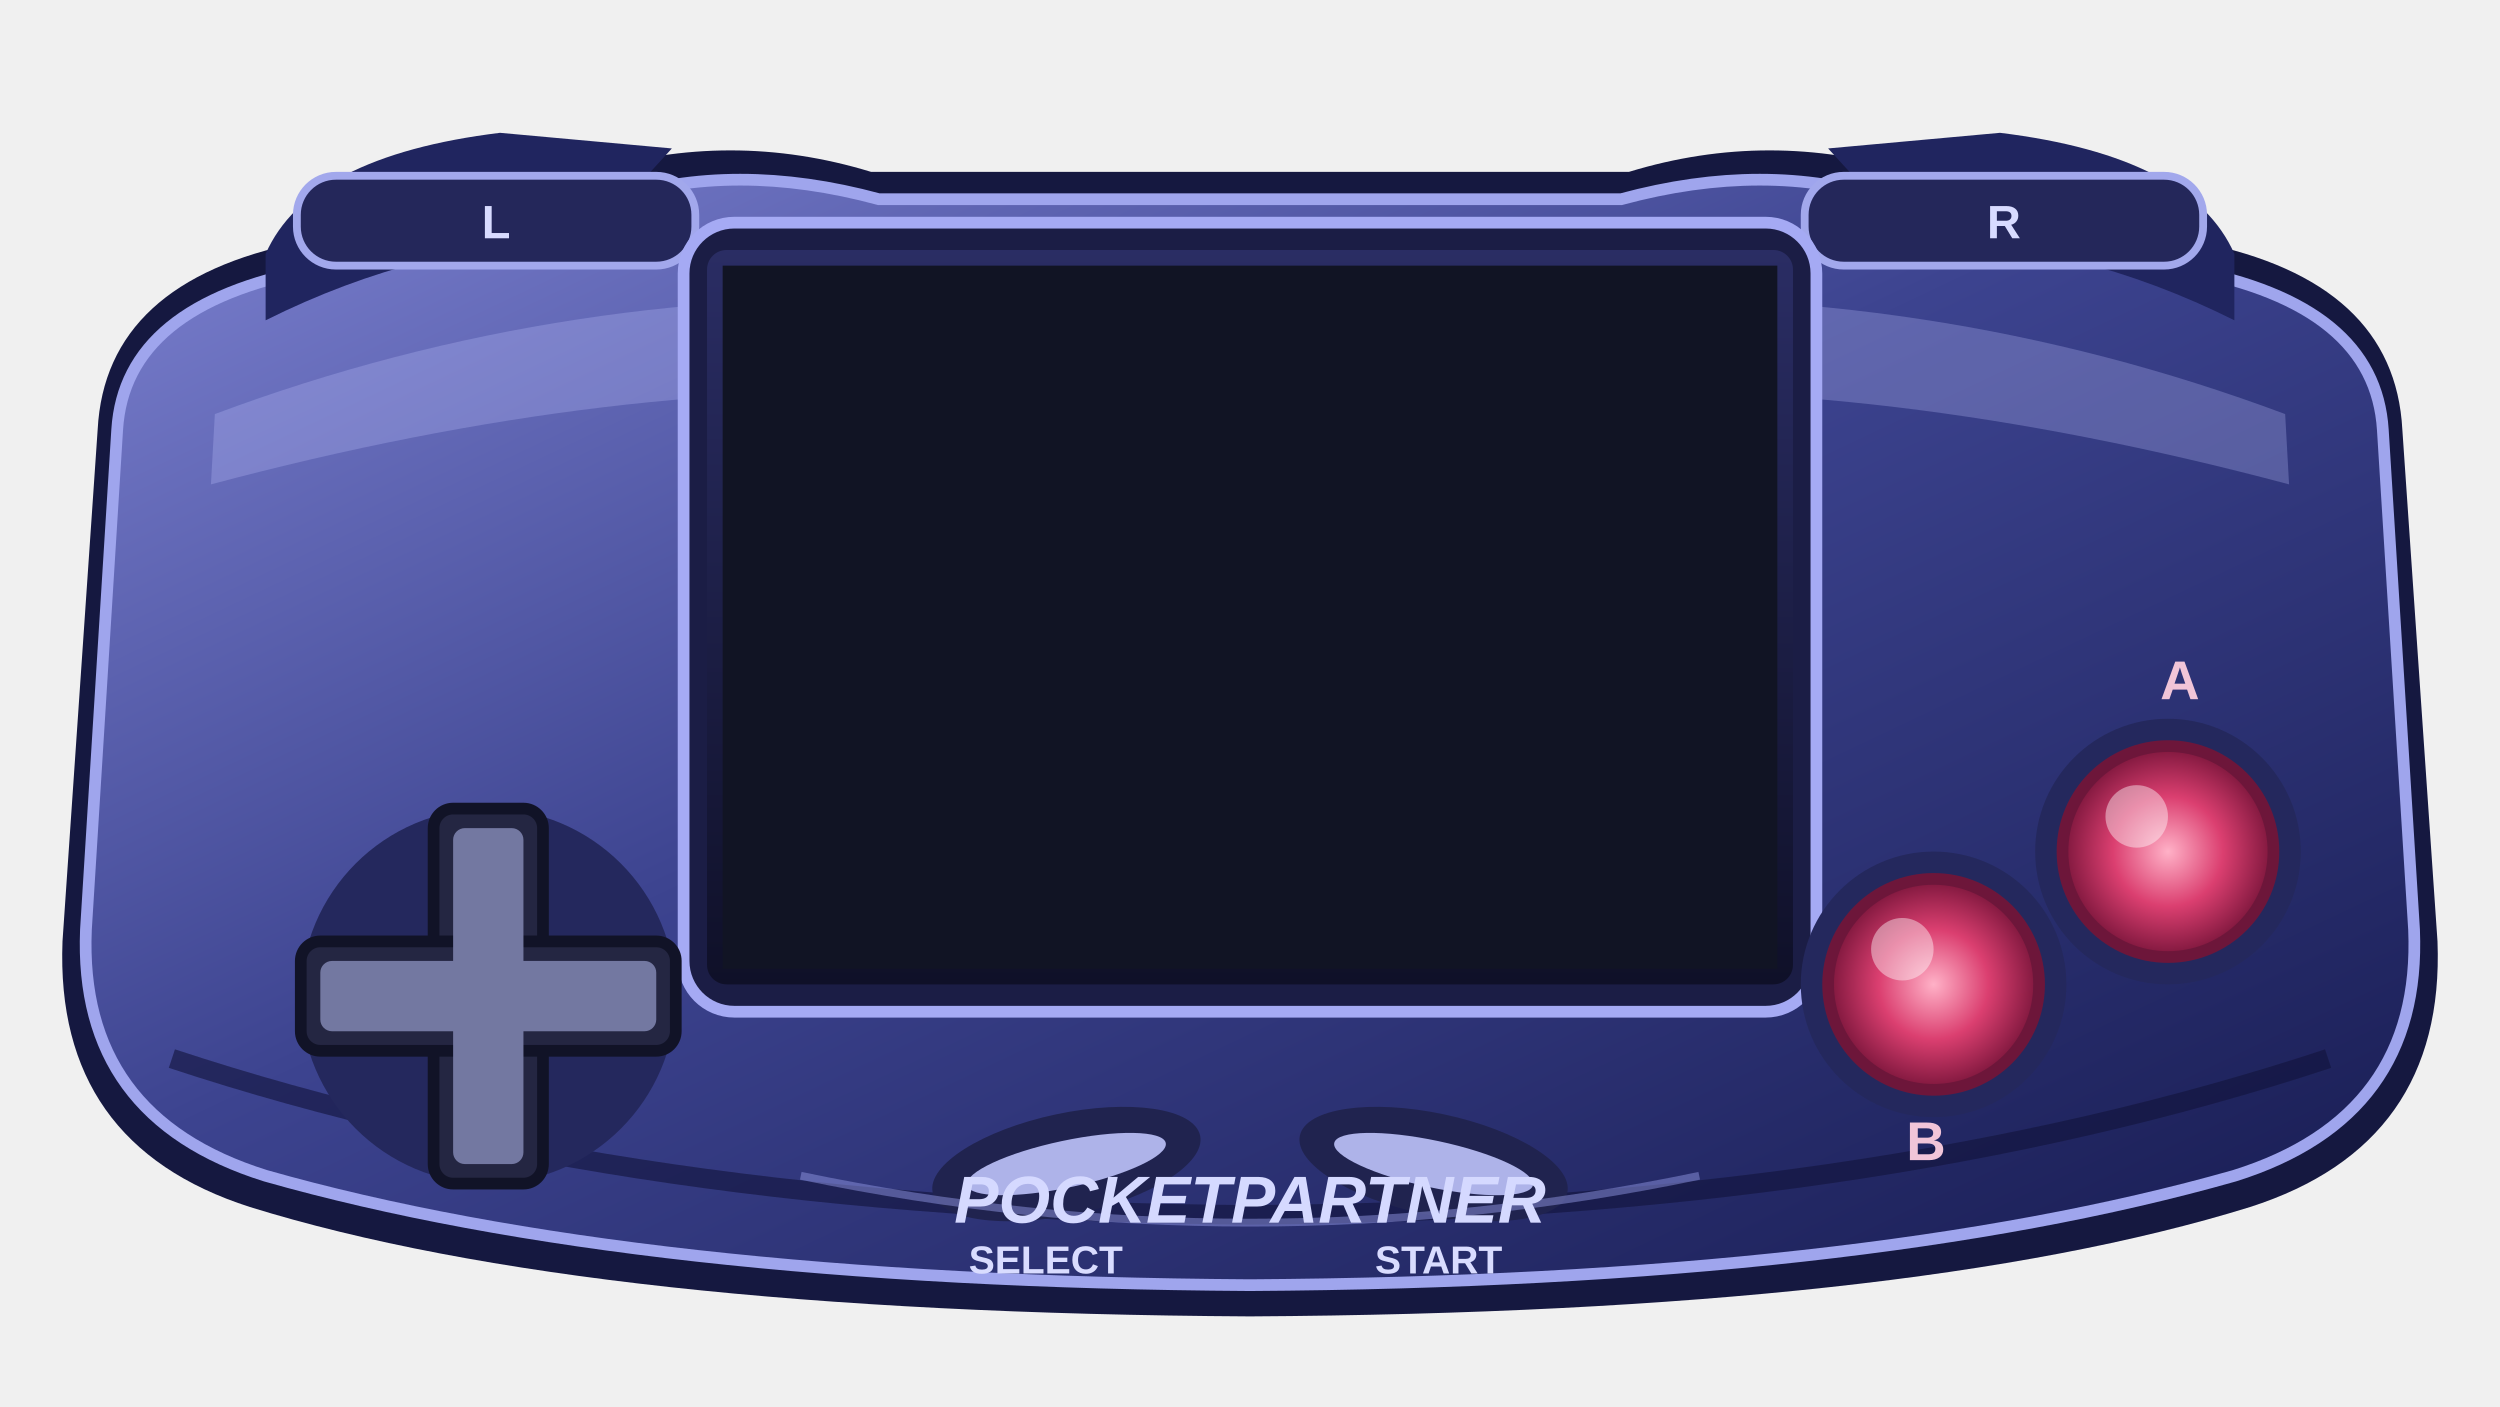
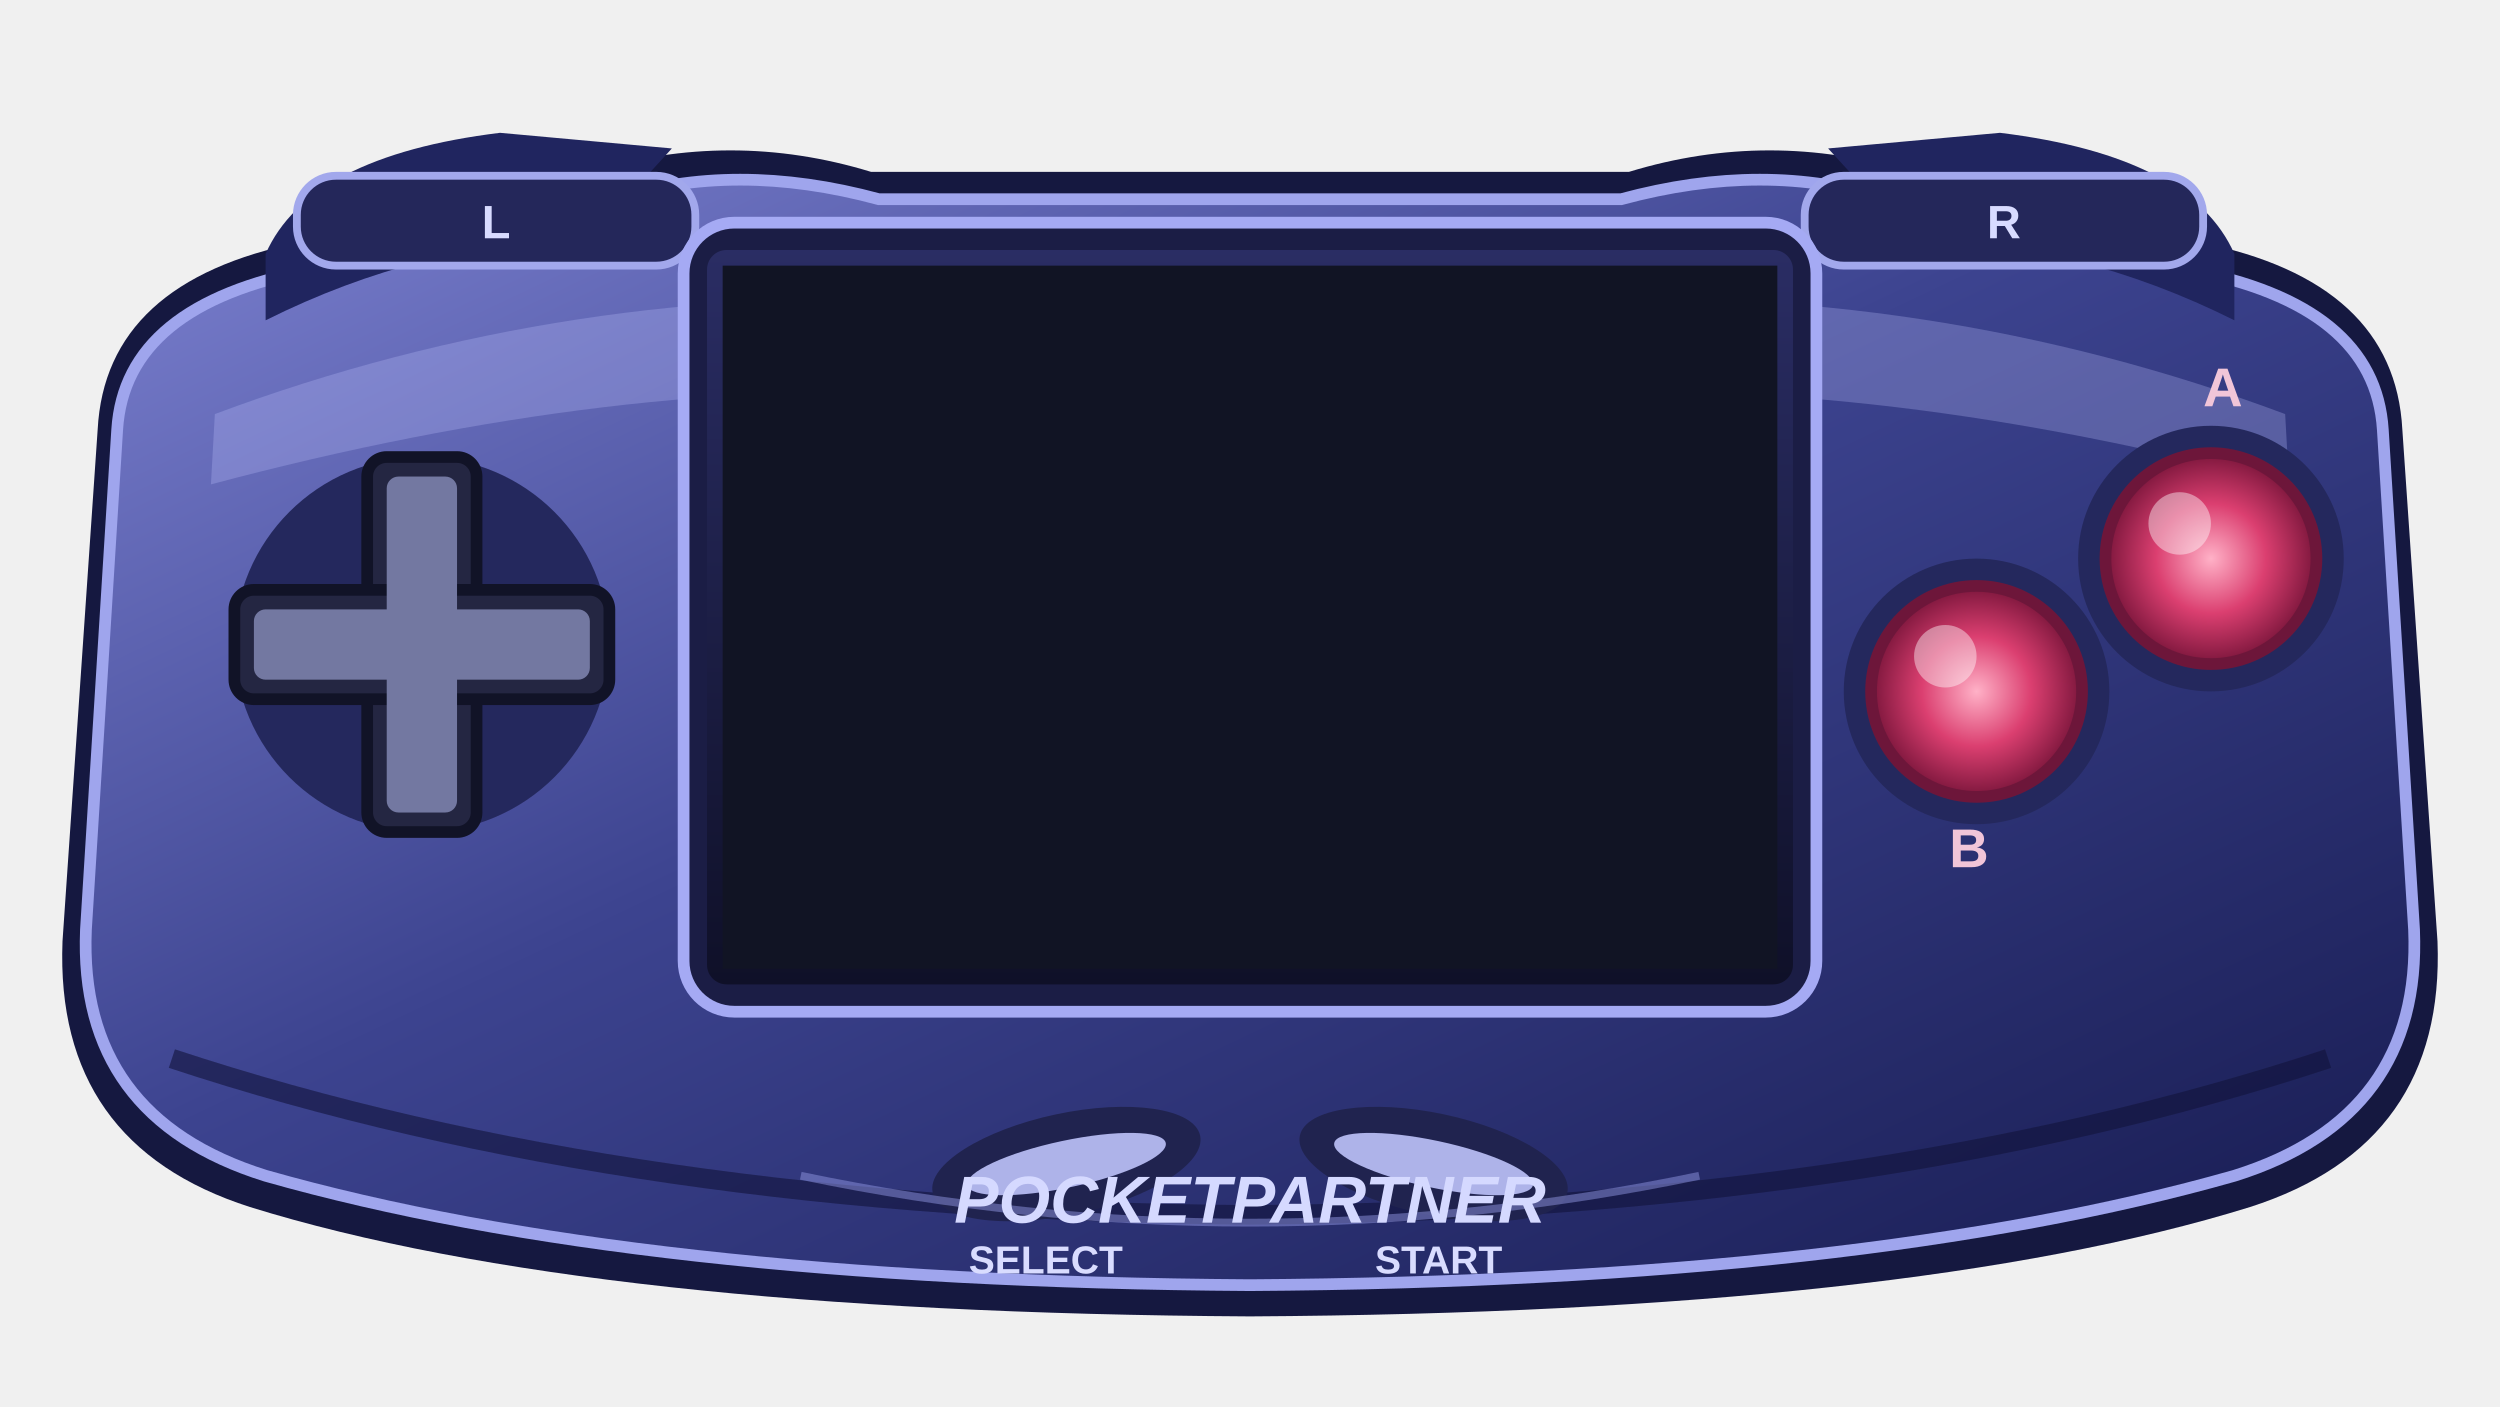
<svg xmlns="http://www.w3.org/2000/svg" version="1.2" baseProfile="tiny" viewBox="0 0 640 360">
  <defs>
    <linearGradient id="case" x1="0" y1="0" x2="1" y2="1">
      <stop stop-color="#7d82d1" />
      <stop offset=".45" stop-color="#3c438f" />
      <stop offset="1" stop-color="#171b50" />
    </linearGradient>
    <linearGradient id="bezel" x1="0" y1="0" x2="0" y2="1">
      <stop stop-color="#2a2d64" />
      <stop offset="1" stop-color="#0f1028" />
    </linearGradient>
    <radialGradient id="violet">
      <stop stop-color="#c1c7ff" />
      <stop offset=".5" stop-color="#696fce" />
      <stop offset="1" stop-color="#303777" />
    </radialGradient>
    <radialGradient id="red">
      <stop stop-color="#ffb1c7" />
      <stop offset=".52" stop-color="#db3f70" />
      <stop offset="1" stop-color="#7c163c" />
    </radialGradient>
  </defs>
  <path d="M25 110Q27 72 77 62L151 44Q187 33 223 44L417 44Q453 33 489 44L563 62Q613 72 615 110L624 241Q626 293 576 309Q489 336 320 337Q151 336 64 309Q14 293 16 241Z" fill="#151840" />
  <path d="M30 110Q32 78 80 69L157 51Q188 41 225 51L415 51Q452 41 483 51L560 69Q608 78 610 110L618 238Q620 286 572 301Q477 328 320 329Q163 328 68 301Q20 286 22 238Z" fill="url(#case)" stroke="#9fa5ed" stroke-width="3" />
  <path d="M55 106Q146 72 245 77H395Q494 72 585 106L586 124Q481 96 394 101H246Q159 96 54 124Z" fill="#bfc4ff" opacity=".27" />
  <path d="M44 271Q162 310 320 311Q478 310 596 271" fill="none" stroke="#11133a" stroke-width="5" opacity=".6" />
  <path d="M68 65Q79 40 128 34L172 38L151 61Q108 62 68 82Z" fill="#20255f" />
  <path d="M572 65Q561 40 512 34L468 38L489 61Q532 62 572 82Z" fill="#20255f" />
  <rect x="76" y="45" width="102" height="23" rx="10" fill="#24275a" stroke="#a2a8ec" stroke-width="2" />
  <rect x="462" y="45" width="102" height="23" rx="10" fill="#24275a" stroke="#a2a8ec" stroke-width="2" />
  <text x="127" y="61" text-anchor="middle" fill="#d8dbff" font-family="Arial, Helvetica, sans-serif" font-size="12" font-weight="bold">L</text>
  <text x="513" y="61" text-anchor="middle" fill="#d8dbff" font-family="Arial, Helvetica, sans-serif" font-size="12" font-weight="bold">R</text>
  <rect x="175" y="57" width="290" height="202" rx="13" fill="#1b1d45" stroke="#a5aaf4" stroke-width="3" />
  <rect x="181" y="64" width="278" height="188" rx="5" fill="url(#bezel)" />
  <rect id="screen" x="185" y="68" width="270" height="180" fill="#111424" />
-   <circle cx="125" cy="255" r="48" fill="#24285d" />
-   <rect x="111" y="207" width="28" height="96" rx="5" fill="#242642" stroke="#111327" stroke-width="3" />
-   <rect x="77" y="241" width="96" height="28" rx="5" fill="#242642" stroke="#111327" stroke-width="3" />
-   <rect x="116" y="212" width="18" height="86" rx="3" fill="#7378a1" />
-   <rect x="82" y="246" width="86" height="18" rx="3" fill="#7378a1" />
-   <circle cx="495" cy="252" r="34" fill="#24285d" />
-   <circle cx="555" cy="218" r="34" fill="#24285d" />
-   <circle cx="495" cy="252" r="27" fill="url(#red)" stroke="#6d163a" stroke-width="3" />
-   <circle cx="555" cy="218" r="27" fill="url(#red)" stroke="#6d163a" stroke-width="3" />
-   <circle cx="487" cy="243" r="8" fill="#fff" opacity=".42" />
-   <circle cx="547" cy="209" r="8" fill="#fff" opacity=".42" />
-   <text x="488" y="297" fill="#f1c5d8" font-family="Arial, Helvetica, sans-serif" font-size="14" font-weight="bold">B</text>
-   <text x="553" y="179" fill="#f1c5d8" font-family="Arial, Helvetica, sans-serif" font-size="14" font-weight="bold">A</text>
+   <circle cx="108" cy="165" r="48" fill="#24285d" />
+   <rect x="94" y="117" width="28" height="96" rx="5" fill="#242642" stroke="#111327" stroke-width="3" />
+   <rect x="60" y="151" width="96" height="28" rx="5" fill="#242642" stroke="#111327" stroke-width="3" />
+   <rect x="99" y="122" width="18" height="86" rx="3" fill="#7378a1" />
+   <rect x="65" y="156" width="86" height="18" rx="3" fill="#7378a1" />
+   <circle cx="506" cy="177" r="34" fill="#24285d" />
+   <circle cx="566" cy="143" r="34" fill="#24285d" />
+   <circle cx="506" cy="177" r="27" fill="url(#red)" stroke="#6d163a" stroke-width="3" />
+   <circle cx="566" cy="143" r="27" fill="url(#red)" stroke="#6d163a" stroke-width="3" />
+   <circle cx="498" cy="168" r="8" fill="#fff" opacity=".42" />
+   <circle cx="558" cy="134" r="8" fill="#fff" opacity=".42" />
+   <text x="499" y="222" fill="#f1c5d8" font-family="Arial, Helvetica, sans-serif" font-size="14" font-weight="bold">B</text>
+   <text x="564" y="104" fill="#f1c5d8" font-family="Arial, Helvetica, sans-serif" font-size="14" font-weight="bold">A</text>
  <ellipse cx="273" cy="298" rx="35" ry="13" fill="#20234f" transform="rotate(-12 273 298)" />
  <ellipse cx="367" cy="298" rx="35" ry="13" fill="#20234f" transform="rotate(12 367 298)" />
  <ellipse cx="273" cy="298" rx="26" ry="6" fill="#aeb3e9" transform="rotate(-12 273 298)" />
  <ellipse cx="367" cy="298" rx="26" ry="6" fill="#aeb3e9" transform="rotate(12 367 298)" />
  <text x="248" y="326" fill="#d9dcff" font-family="Arial, Helvetica, sans-serif" font-size="10" font-weight="bold">SELECT</text>
  <text x="352" y="326" fill="#d9dcff" font-family="Arial, Helvetica, sans-serif" font-size="10" font-weight="bold">START</text>
  <path d="M205 301Q320 325 435 301" fill="none" stroke="#8e94df" stroke-width="2" opacity=".5" />
  <text x="320" y="313" text-anchor="middle" fill="#d5d9ff" font-family="Arial, Helvetica, sans-serif" font-size="17" font-style="italic" font-weight="bold">POCKETPARTNER</text>
</svg>
